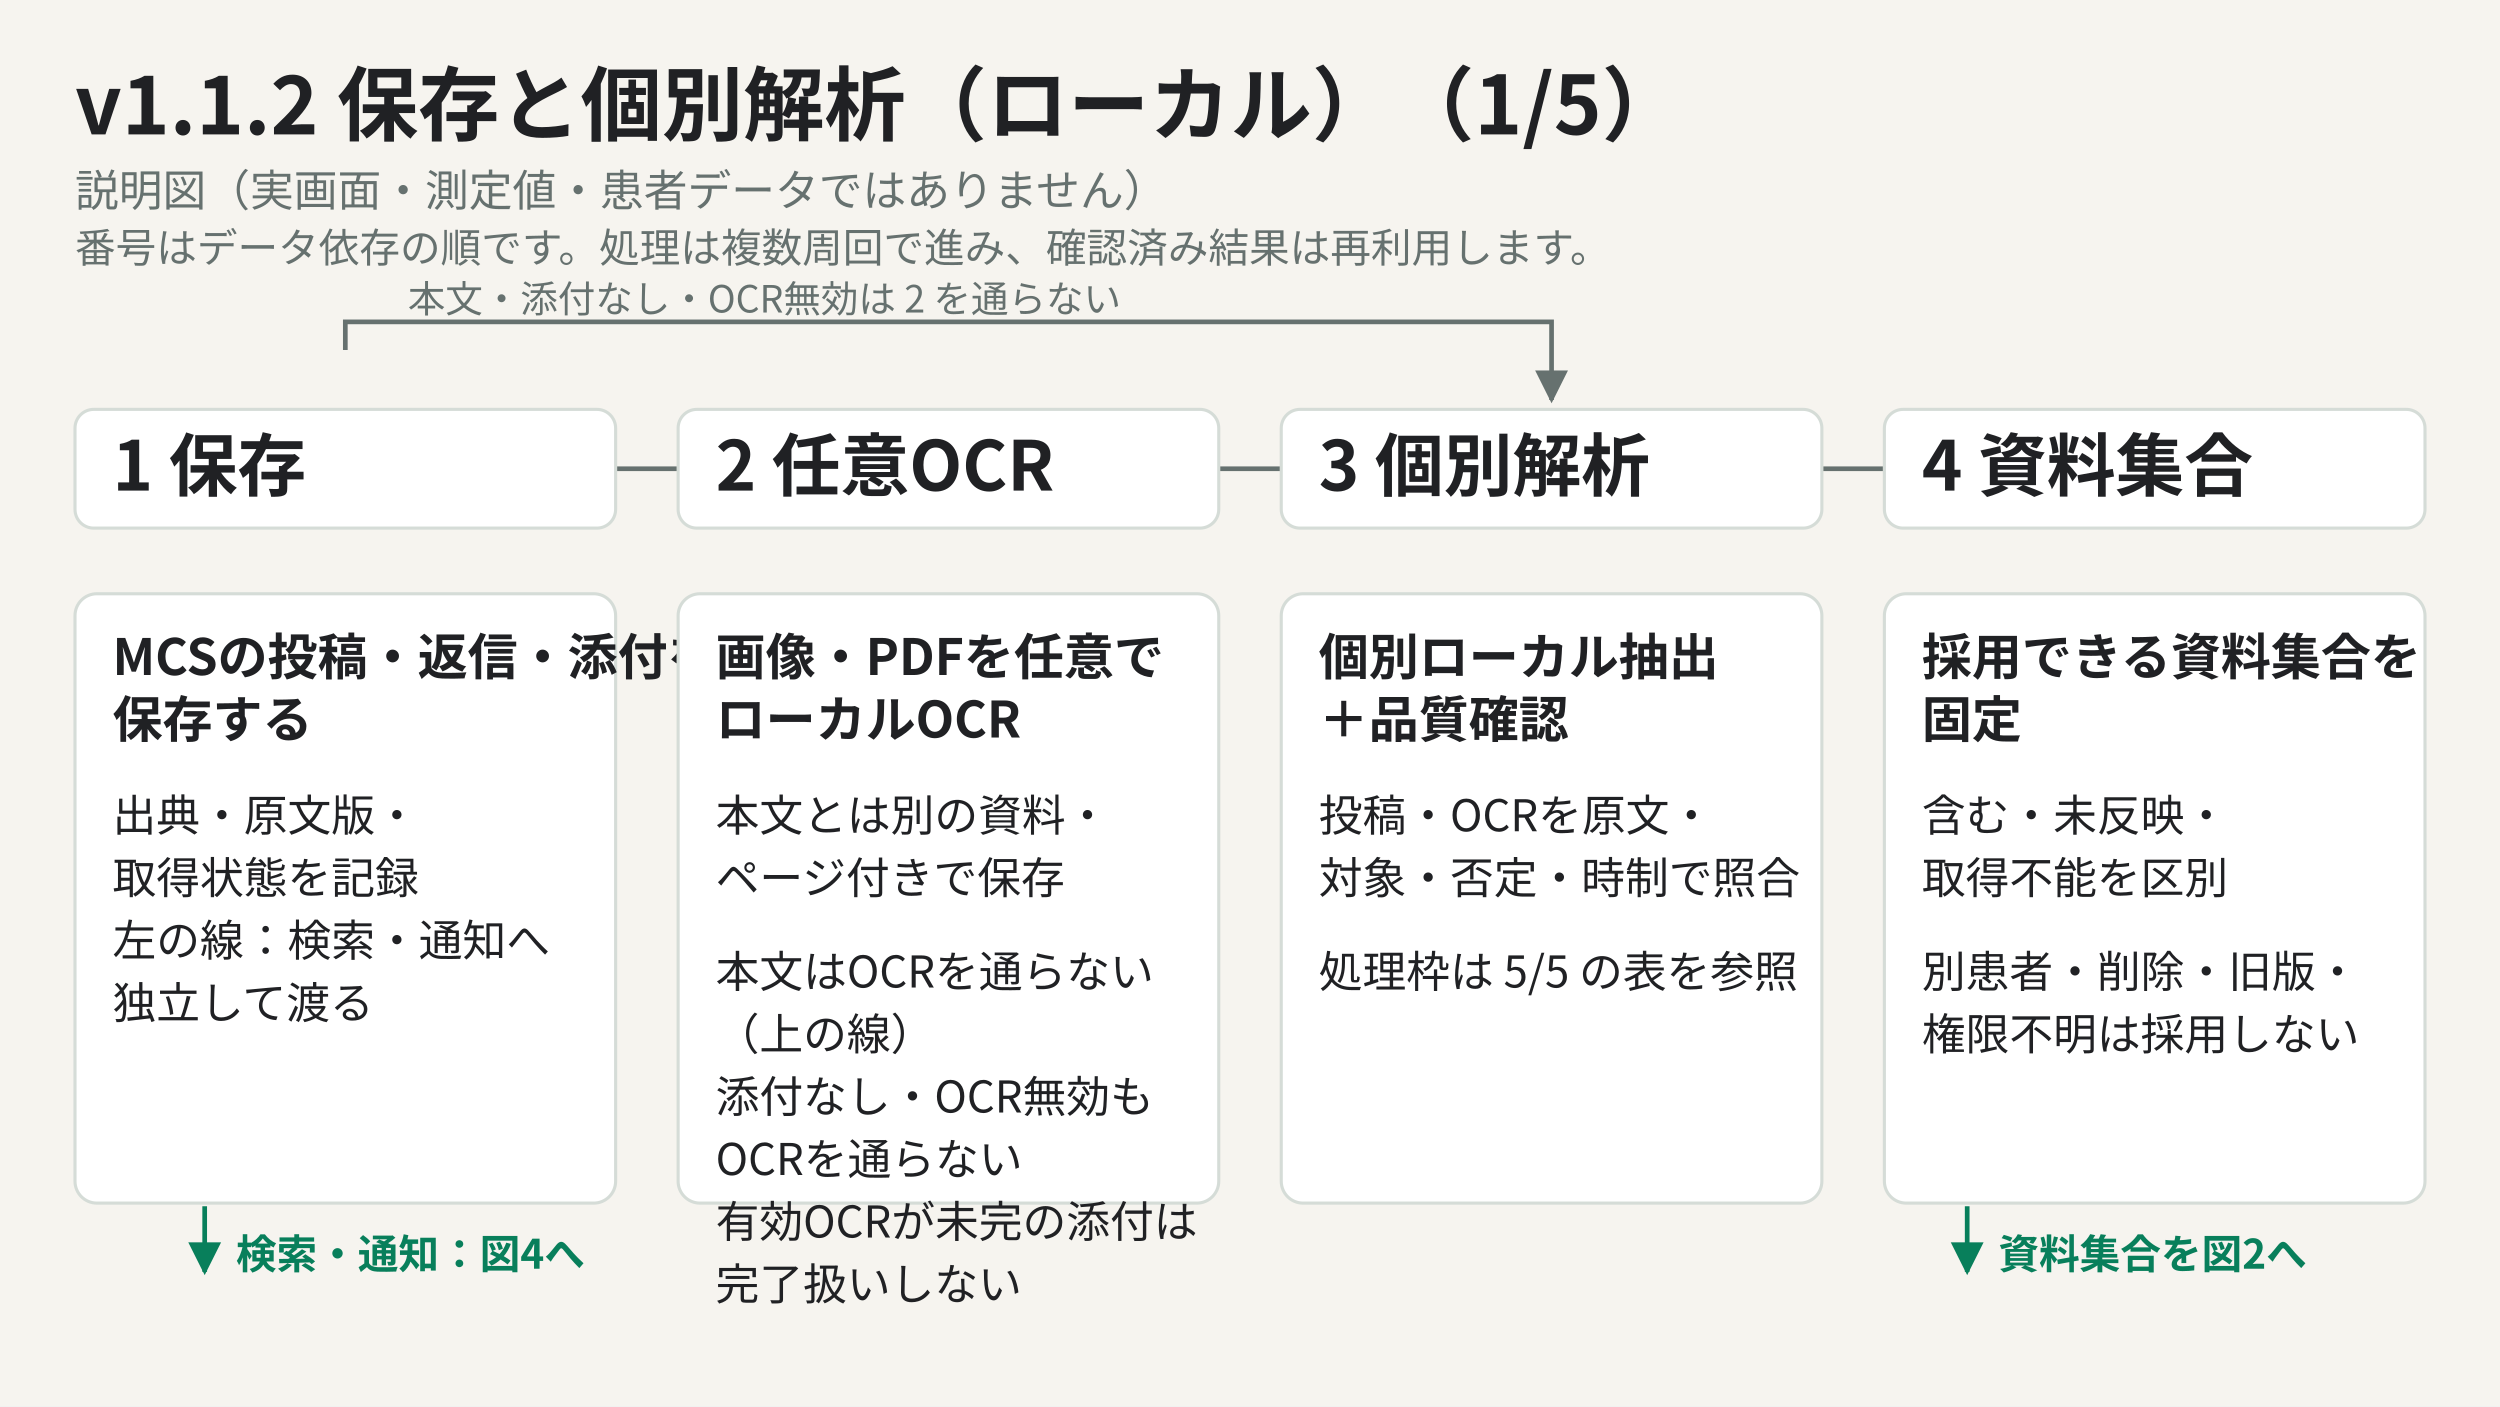
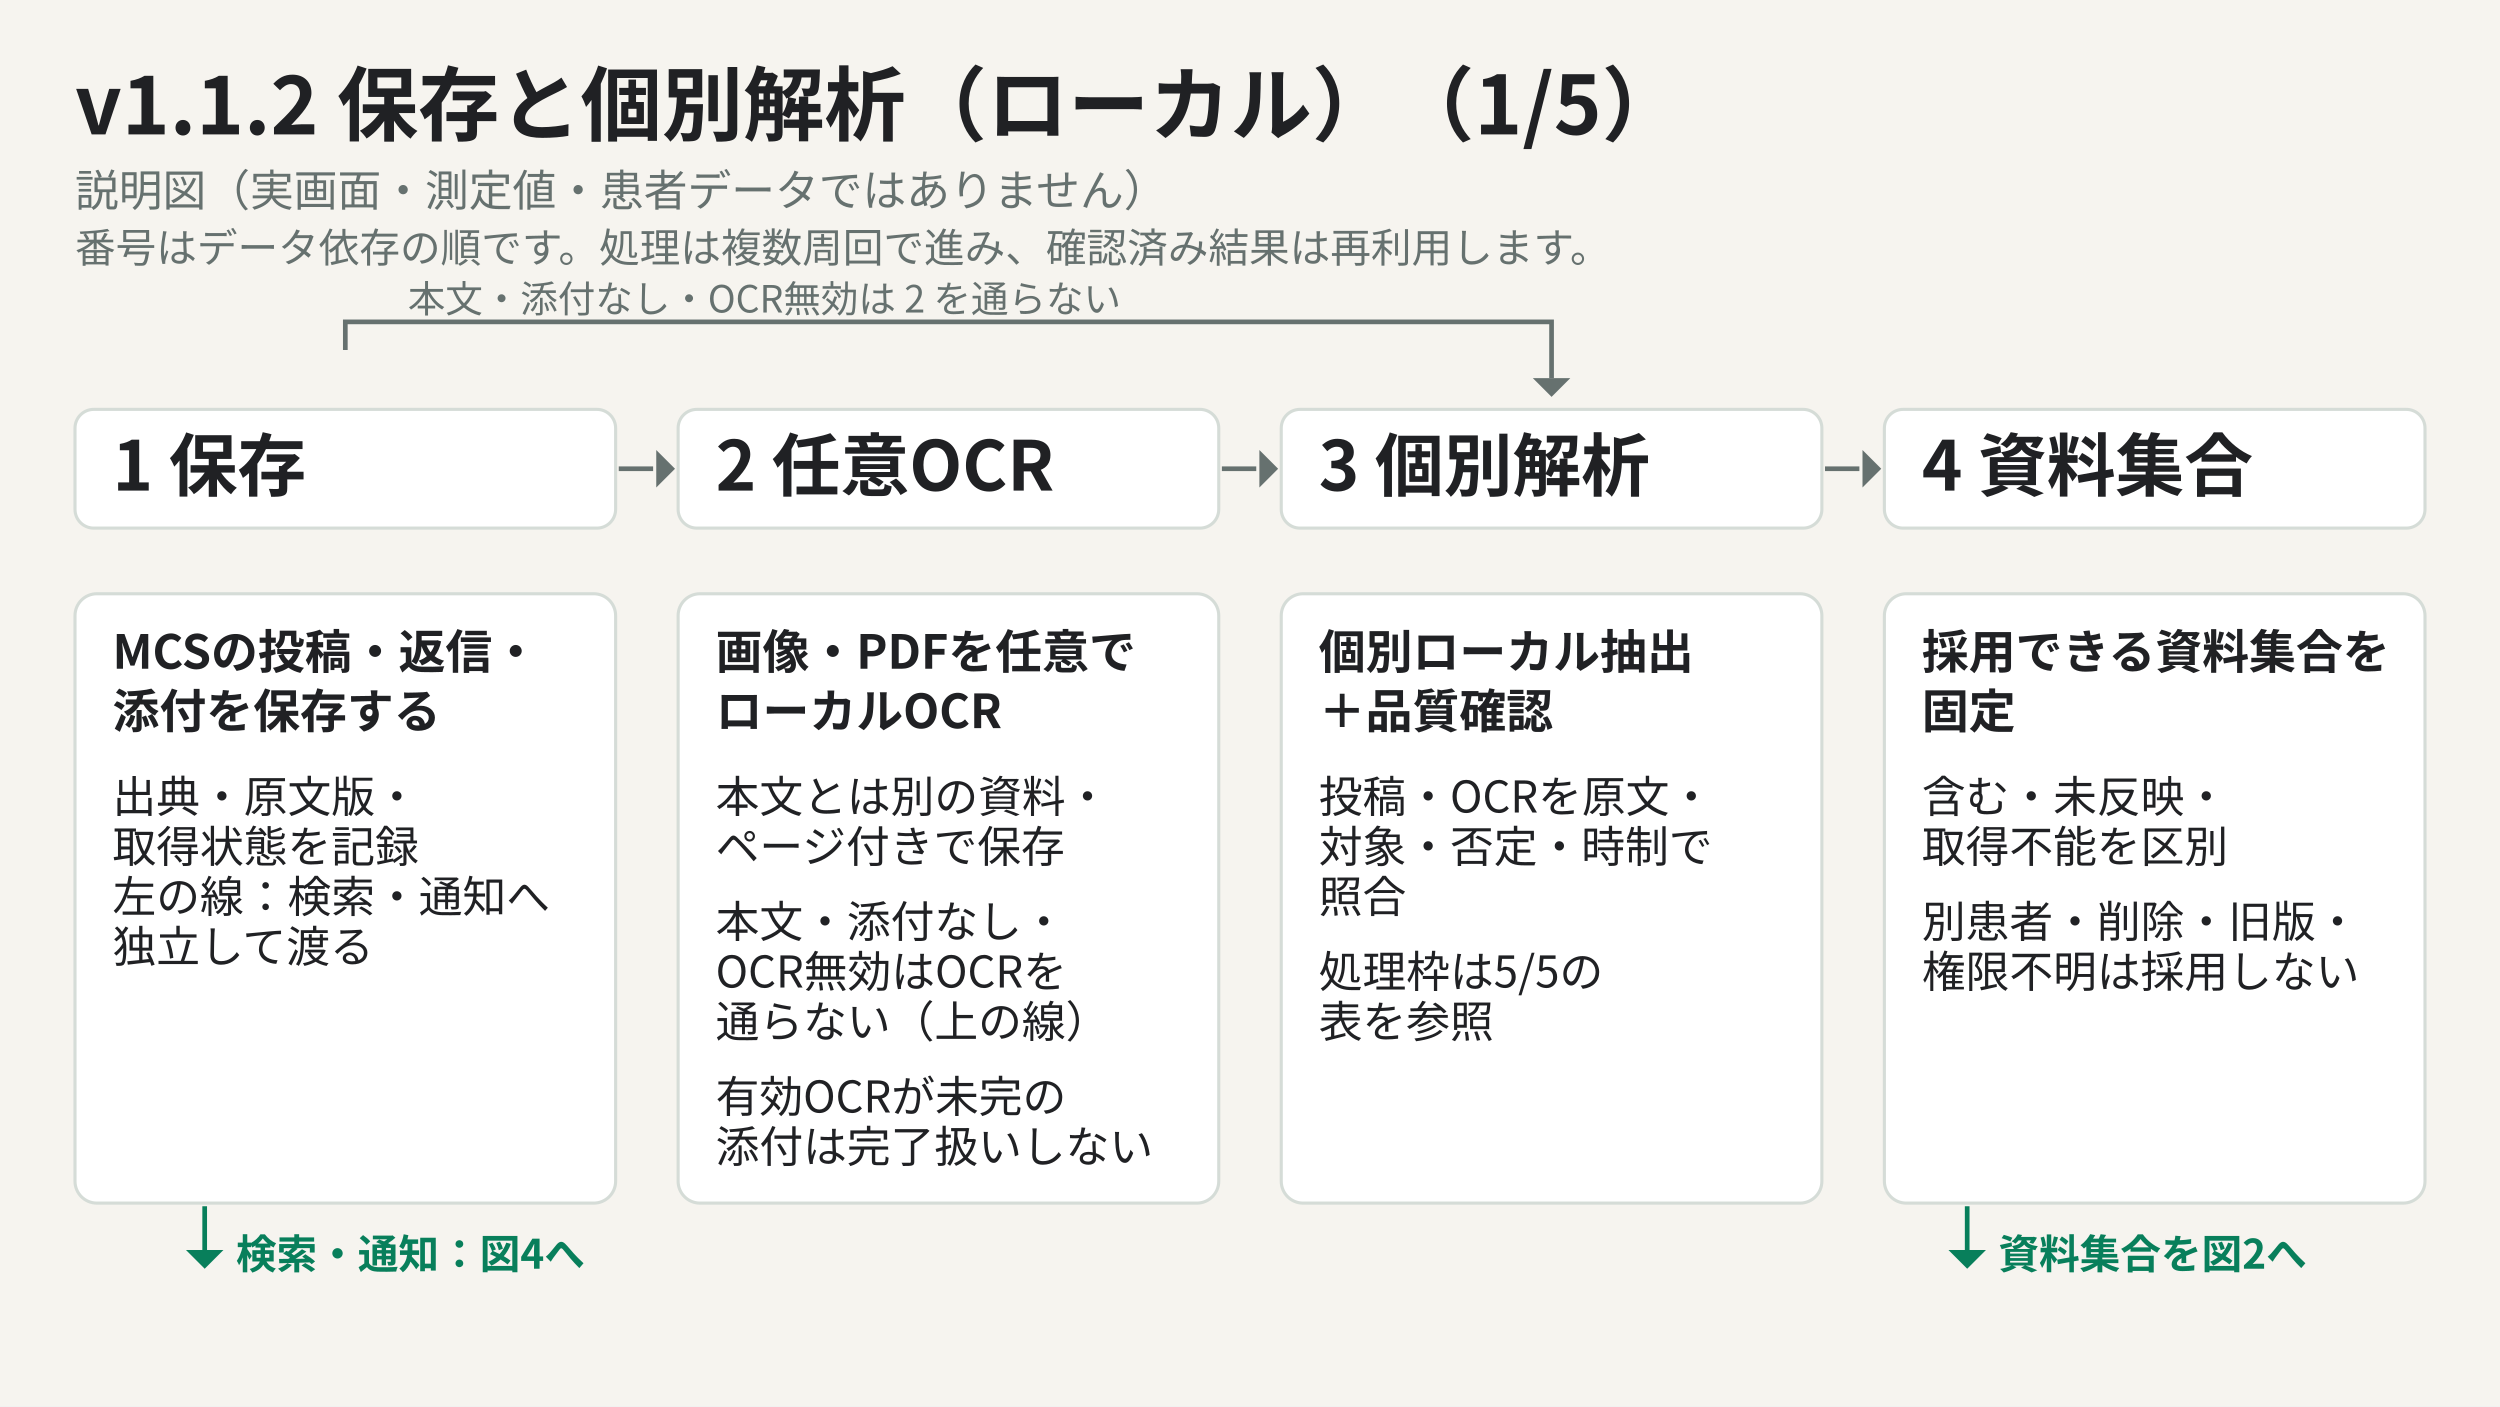
<svg xmlns="http://www.w3.org/2000/svg" viewBox="0 0 1600 900" width="1600" height="900" role="img" aria-labelledby="landscape-01-title landscape-01-desc" font-family="Noto Sans CJK JP,Hiragino Sans,Yu Gothic,Droid Sans Fallback,sans-serif">
-   <defs>
-     <marker id="arr" viewBox="0 0 10 10" refX="9" refY="5" markerWidth="7" markerHeight="7" orient="auto">
-       <path d="M0,0 L10,5 L0,10 z" fill="#66716f" />
-     </marker>
-     <marker id="arrg" viewBox="0 0 10 10" refX="9" refY="5" markerWidth="7" markerHeight="7" orient="auto">
-       <path d="M0,0 L10,5 L0,10 z" fill="#087f5b" />
-     </marker>
-   </defs>
  <rect width="1600" height="900" fill="#f6f4ef" />
  <text x="48" y="86" font-size="52" font-weight="700" fill="#202124">v1.1.2 保存と個別解析（ローカル）（1/5）</text>
  <text x="48" y="132" font-size="28" font-weight="400" fill="#66716f">説明図（実画面・測定値・患者データではありません）</text>
  <text x="48" y="168" font-size="26" font-weight="400" fill="#66716f">番号はデータ依存の順です。処理は複数周回で進み、確認済み結果は再利用します。</text>
-   <path d="M221 224 V206 H993 V256" stroke="#66716f" stroke-width="3" fill="none" marker-end="url(#arr)" />
+   <path d="M221 224 V206 H993 V242" stroke="#66716f" stroke-width="3" fill="none" />
+   <path d="M981 242 L1005 242 L993 254 Z" fill="#66716f" />
  <text x="261" y="200" font-size="24" font-weight="400" fill="#66716f">本文・添付なし・OCR無効は 2 を通らない</text>
-   <path d="M221 300 H1519" stroke="#66716f" stroke-width="3" fill="none" marker-end="url(#arr)" />
+   <path d="M396 300 H418" stroke="#66716f" stroke-width="3" fill="none" />
+   <path d="M420 288 L432 300 L420 312 Z" fill="#66716f" />
+   <path d="M782 300 H804" stroke="#66716f" stroke-width="3" fill="none" />
+   <path d="M806 288 L818 300 L806 312 Z" fill="#66716f" />
+   <path d="M1168 300 H1190" stroke="#66716f" stroke-width="3" fill="none" />
+   <path d="M1192 288 L1204 300 L1192 312 Z" fill="#66716f" />
  <rect x="48" y="262" width="346" height="76" rx="12" fill="#ffffff" stroke="#d5dcd7" stroke-width="2" />
  <text x="72" y="314" font-size="44" font-weight="700" fill="#202124">1 保存</text>
  <rect x="434" y="262" width="346" height="76" rx="12" fill="#ffffff" stroke="#d5dcd7" stroke-width="2" />
  <text x="458" y="314" font-size="44" font-weight="700" fill="#202124">2 任意OCR</text>
  <rect x="820" y="262" width="346" height="76" rx="12" fill="#ffffff" stroke="#d5dcd7" stroke-width="2" />
  <text x="844" y="314" font-size="44" font-weight="700" fill="#202124">3 個別解析</text>
  <rect x="1206" y="262" width="346" height="76" rx="12" fill="#ffffff" stroke="#d5dcd7" stroke-width="2" />
  <text x="1230" y="314" font-size="44" font-weight="700" fill="#202124">4 資料集合</text>
  <rect x="48" y="380" width="346" height="390" rx="14" fill="#ffffff" stroke="#d5dcd7" stroke-width="2" />
-   <text x="72" y="432" font-size="32" font-weight="700" fill="#202124">MCSの投稿・返信・添付を</text>
-   <text x="72" y="472" font-size="32" font-weight="700" fill="#202124">保存する</text>
-   <text x="72" y="532" font-size="28" font-weight="400" fill="#202124">出典・原文版・</text>
-   <text x="72" y="572" font-size="28" font-weight="400" fill="#202124">取得状態を記録</text>
-   <text x="72" y="612" font-size="28" font-weight="400" fill="#202124">左の線：検索・通知へ</text>
-   <text x="72" y="652" font-size="28" font-weight="400" fill="#202124">独立して渡る</text>
+   <text x="72" y="428" font-size="30" font-weight="700" fill="#202124">MCSの投稿・返信・</text>
+   <text x="72" y="466" font-size="30" font-weight="700" fill="#202124">添付を保存する</text>
+   <text x="72" y="520" font-size="28" font-weight="400" fill="#202124">出典・原文版・</text>
+   <text x="72" y="552" font-size="28" font-weight="400" fill="#202124">取得状態を記録</text>
+   <text x="72" y="584" font-size="28" font-weight="400" fill="#202124">左の線：検索・通知へ</text>
+   <text x="72" y="616" font-size="28" font-weight="400" fill="#202124">独立して渡る</text>
  <rect x="434" y="380" width="346" height="390" rx="14" fill="#ffffff" stroke="#d5dcd7" stroke-width="2" />
-   <text x="458" y="432" font-size="32" font-weight="700" fill="#202124">画像・PDFを任意で</text>
-   <text x="458" y="472" font-size="32" font-weight="700" fill="#202124">ローカルOCR</text>
-   <text x="458" y="532" font-size="28" font-weight="400" fill="#202124">本文とは別の資料・</text>
-   <text x="458" y="572" font-size="28" font-weight="400" fill="#202124">ページ付きで保存</text>
-   <text x="458" y="632" font-size="28" font-weight="400" fill="#202124">本文はOCRを通らない</text>
-   <text x="458" y="672" font-size="28" font-weight="400" fill="#202124">（上の線）</text>
-   <text x="458" y="712" font-size="28" font-weight="400" fill="#202124">添付なし・OCR無効も</text>
-   <text x="458" y="752" font-size="28" font-weight="400" fill="#202124">OCRを通らない</text>
-   <text x="458" y="792" font-size="28" font-weight="400" fill="#202124">有効OCRが未完の添付は</text>
-   <text x="458" y="832" font-size="28" font-weight="400" fill="#202124">完了扱いしない</text>
+   <text x="458" y="428" font-size="30" font-weight="700" fill="#202124">画像・PDFを任意で</text>
+   <text x="458" y="466" font-size="30" font-weight="700" fill="#202124">ローカルOCR</text>
+   <text x="458" y="520" font-size="28" font-weight="400" fill="#202124">本文とは別の資料・</text>
+   <text x="458" y="552" font-size="28" font-weight="400" fill="#202124">ページ付きで保存</text>
+   <text x="458" y="600" font-size="28" font-weight="400" fill="#202124">本文・添付なし・</text>
+   <text x="458" y="632" font-size="28" font-weight="400" fill="#202124">OCR無効はOCRを</text>
+   <text x="458" y="664" font-size="28" font-weight="400" fill="#202124">通らない（上の線）</text>
+   <text x="458" y="712" font-size="28" font-weight="400" fill="#202124">有効OCRが未完の</text>
+   <text x="458" y="744" font-size="28" font-weight="400" fill="#202124">添付は完了扱いしない</text>
  <rect x="820" y="380" width="346" height="390" rx="14" fill="#ffffff" stroke="#d5dcd7" stroke-width="2" />
-   <text x="844" y="432" font-size="32" font-weight="700" fill="#202124">個別ローカル抽出</text>
-   <text x="844" y="472" font-size="32" font-weight="700" fill="#202124">＋品質確認</text>
-   <text x="844" y="532" font-size="28" font-weight="400" fill="#202124">投稿・OCRを原文・</text>
-   <text x="844" y="572" font-size="28" font-weight="400" fill="#202124">対象・否定・時制で照合</text>
-   <text x="844" y="632" font-size="28" font-weight="400" fill="#202124">処理枠は 5/5 の表を参照</text>
+   <text x="844" y="428" font-size="30" font-weight="700" fill="#202124">個別ローカル抽出</text>
+   <text x="844" y="466" font-size="30" font-weight="700" fill="#202124">＋品質確認</text>
+   <text x="844" y="520" font-size="28" font-weight="400" fill="#202124">投稿・OCRを原文・</text>
+   <text x="844" y="552" font-size="28" font-weight="400" fill="#202124">対象・否定・時制で</text>
+   <text x="844" y="584" font-size="28" font-weight="400" fill="#202124">照合</text>
+   <text x="844" y="632" font-size="28" font-weight="400" fill="#202124">処理枠は5/5の</text>
+   <text x="844" y="664" font-size="28" font-weight="400" fill="#202124">表を参照</text>
  <rect x="1206" y="380" width="346" height="390" rx="14" fill="#ffffff" stroke="#d5dcd7" stroke-width="2" />
-   <text x="1230" y="432" font-size="32" font-weight="700" fill="#202124">採用できる資料集合を</text>
-   <text x="1230" y="472" font-size="32" font-weight="700" fill="#202124">固定</text>
-   <text x="1230" y="532" font-size="28" font-weight="400" fill="#202124">含む・未反映・</text>
-   <text x="1230" y="572" font-size="28" font-weight="400" fill="#202124">取得不能を区別</text>
-   <text x="1230" y="632" font-size="28" font-weight="400" fill="#202124">別患者・削除・旧版・</text>
-   <text x="1230" y="672" font-size="28" font-weight="400" fill="#202124">権限不明は採用しない</text>
-   <path d="M131 772 V814" stroke="#087f5b" stroke-width="3" fill="none" marker-end="url(#arrg)" />
+   <text x="1230" y="428" font-size="30" font-weight="700" fill="#202124">採用できる資料集合を</text>
+   <text x="1230" y="466" font-size="30" font-weight="700" fill="#202124">固定</text>
+   <text x="1230" y="520" font-size="28" font-weight="400" fill="#202124">含む・未反映・</text>
+   <text x="1230" y="552" font-size="28" font-weight="400" fill="#202124">取得不能を区別</text>
+   <text x="1230" y="600" font-size="28" font-weight="400" fill="#202124">別患者・削除・旧版・</text>
+   <text x="1230" y="632" font-size="28" font-weight="400" fill="#202124">権限不明は採用しない</text>
+   <path d="M131 772 V800" stroke="#087f5b" stroke-width="3" fill="none" />
+   <path d="M119 800 L143 800 L131 812 Z" fill="#087f5b" />
  <text x="151" y="812" font-size="26" font-weight="700" fill="#087f5b">検索・通知：図4へ</text>
-   <path d="M1259 772 V814" stroke="#087f5b" stroke-width="3" fill="none" marker-end="url(#arrg)" />
+   <path d="M1259 772 V800" stroke="#087f5b" stroke-width="3" fill="none" />
+   <path d="M1247 800 L1271 800 L1259 812 Z" fill="#087f5b" />
  <text x="1279" y="812" font-size="26" font-weight="700" fill="#087f5b">資料集合を図2へ</text>
</svg>
